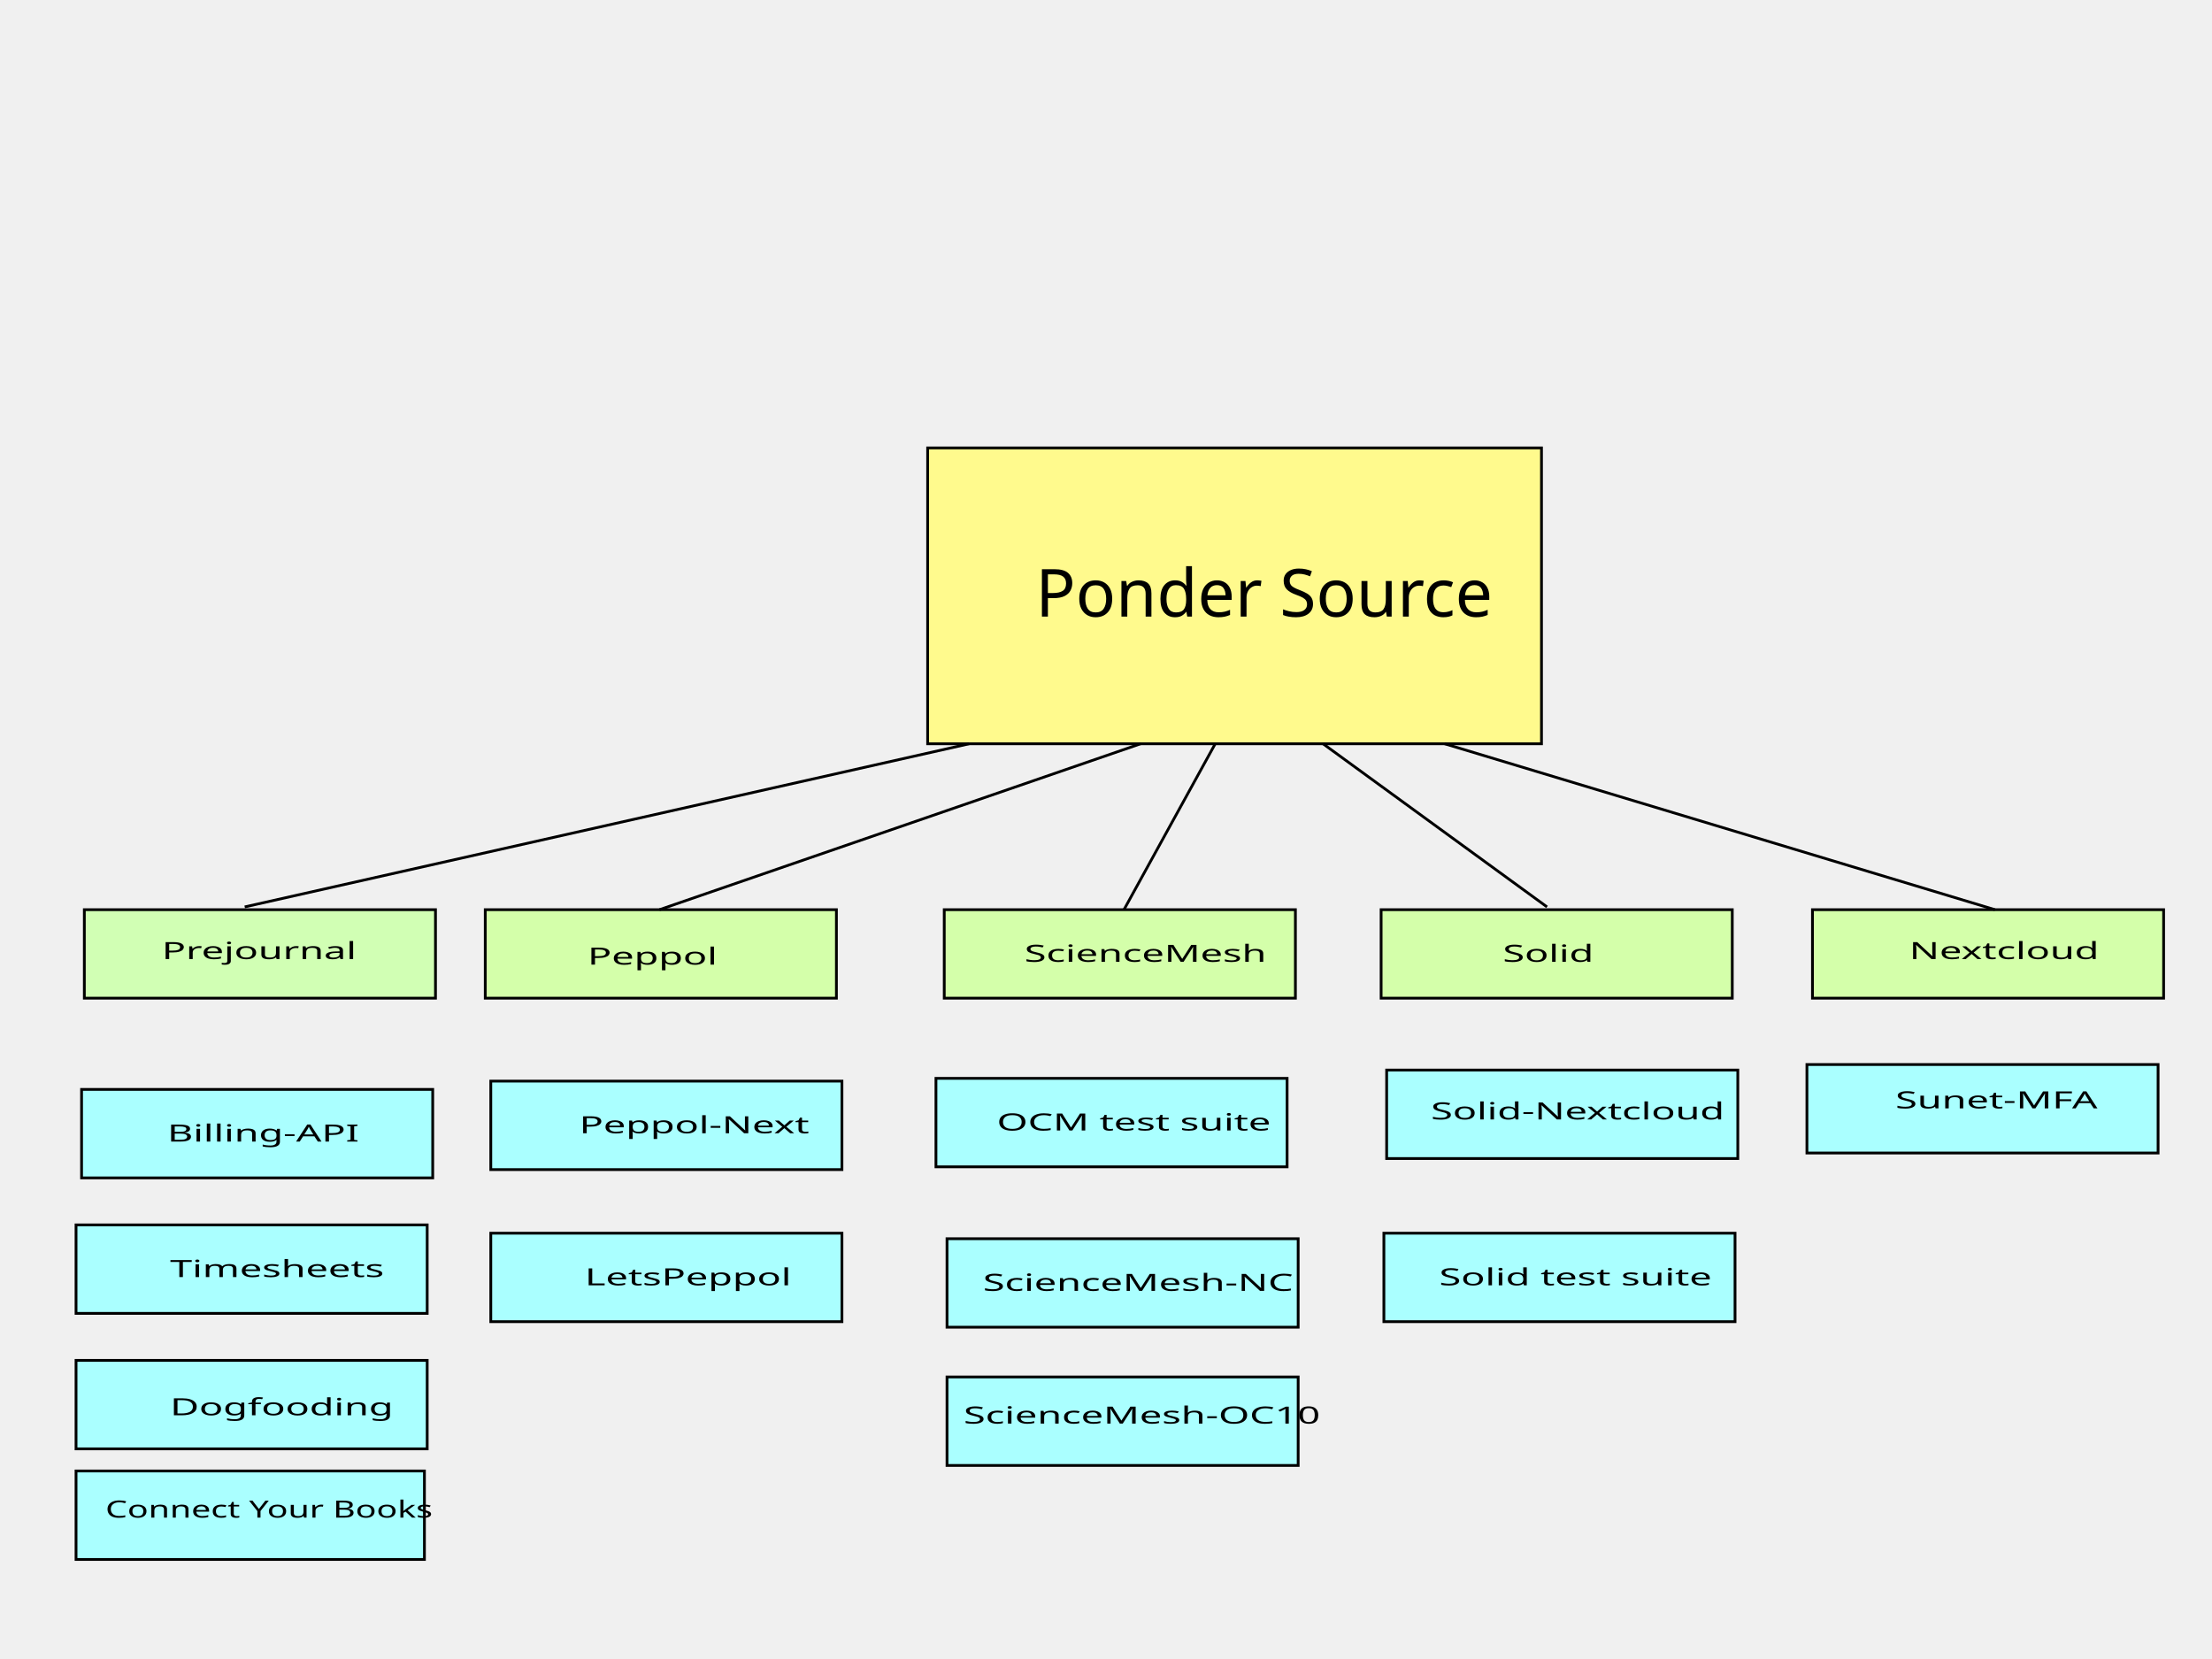
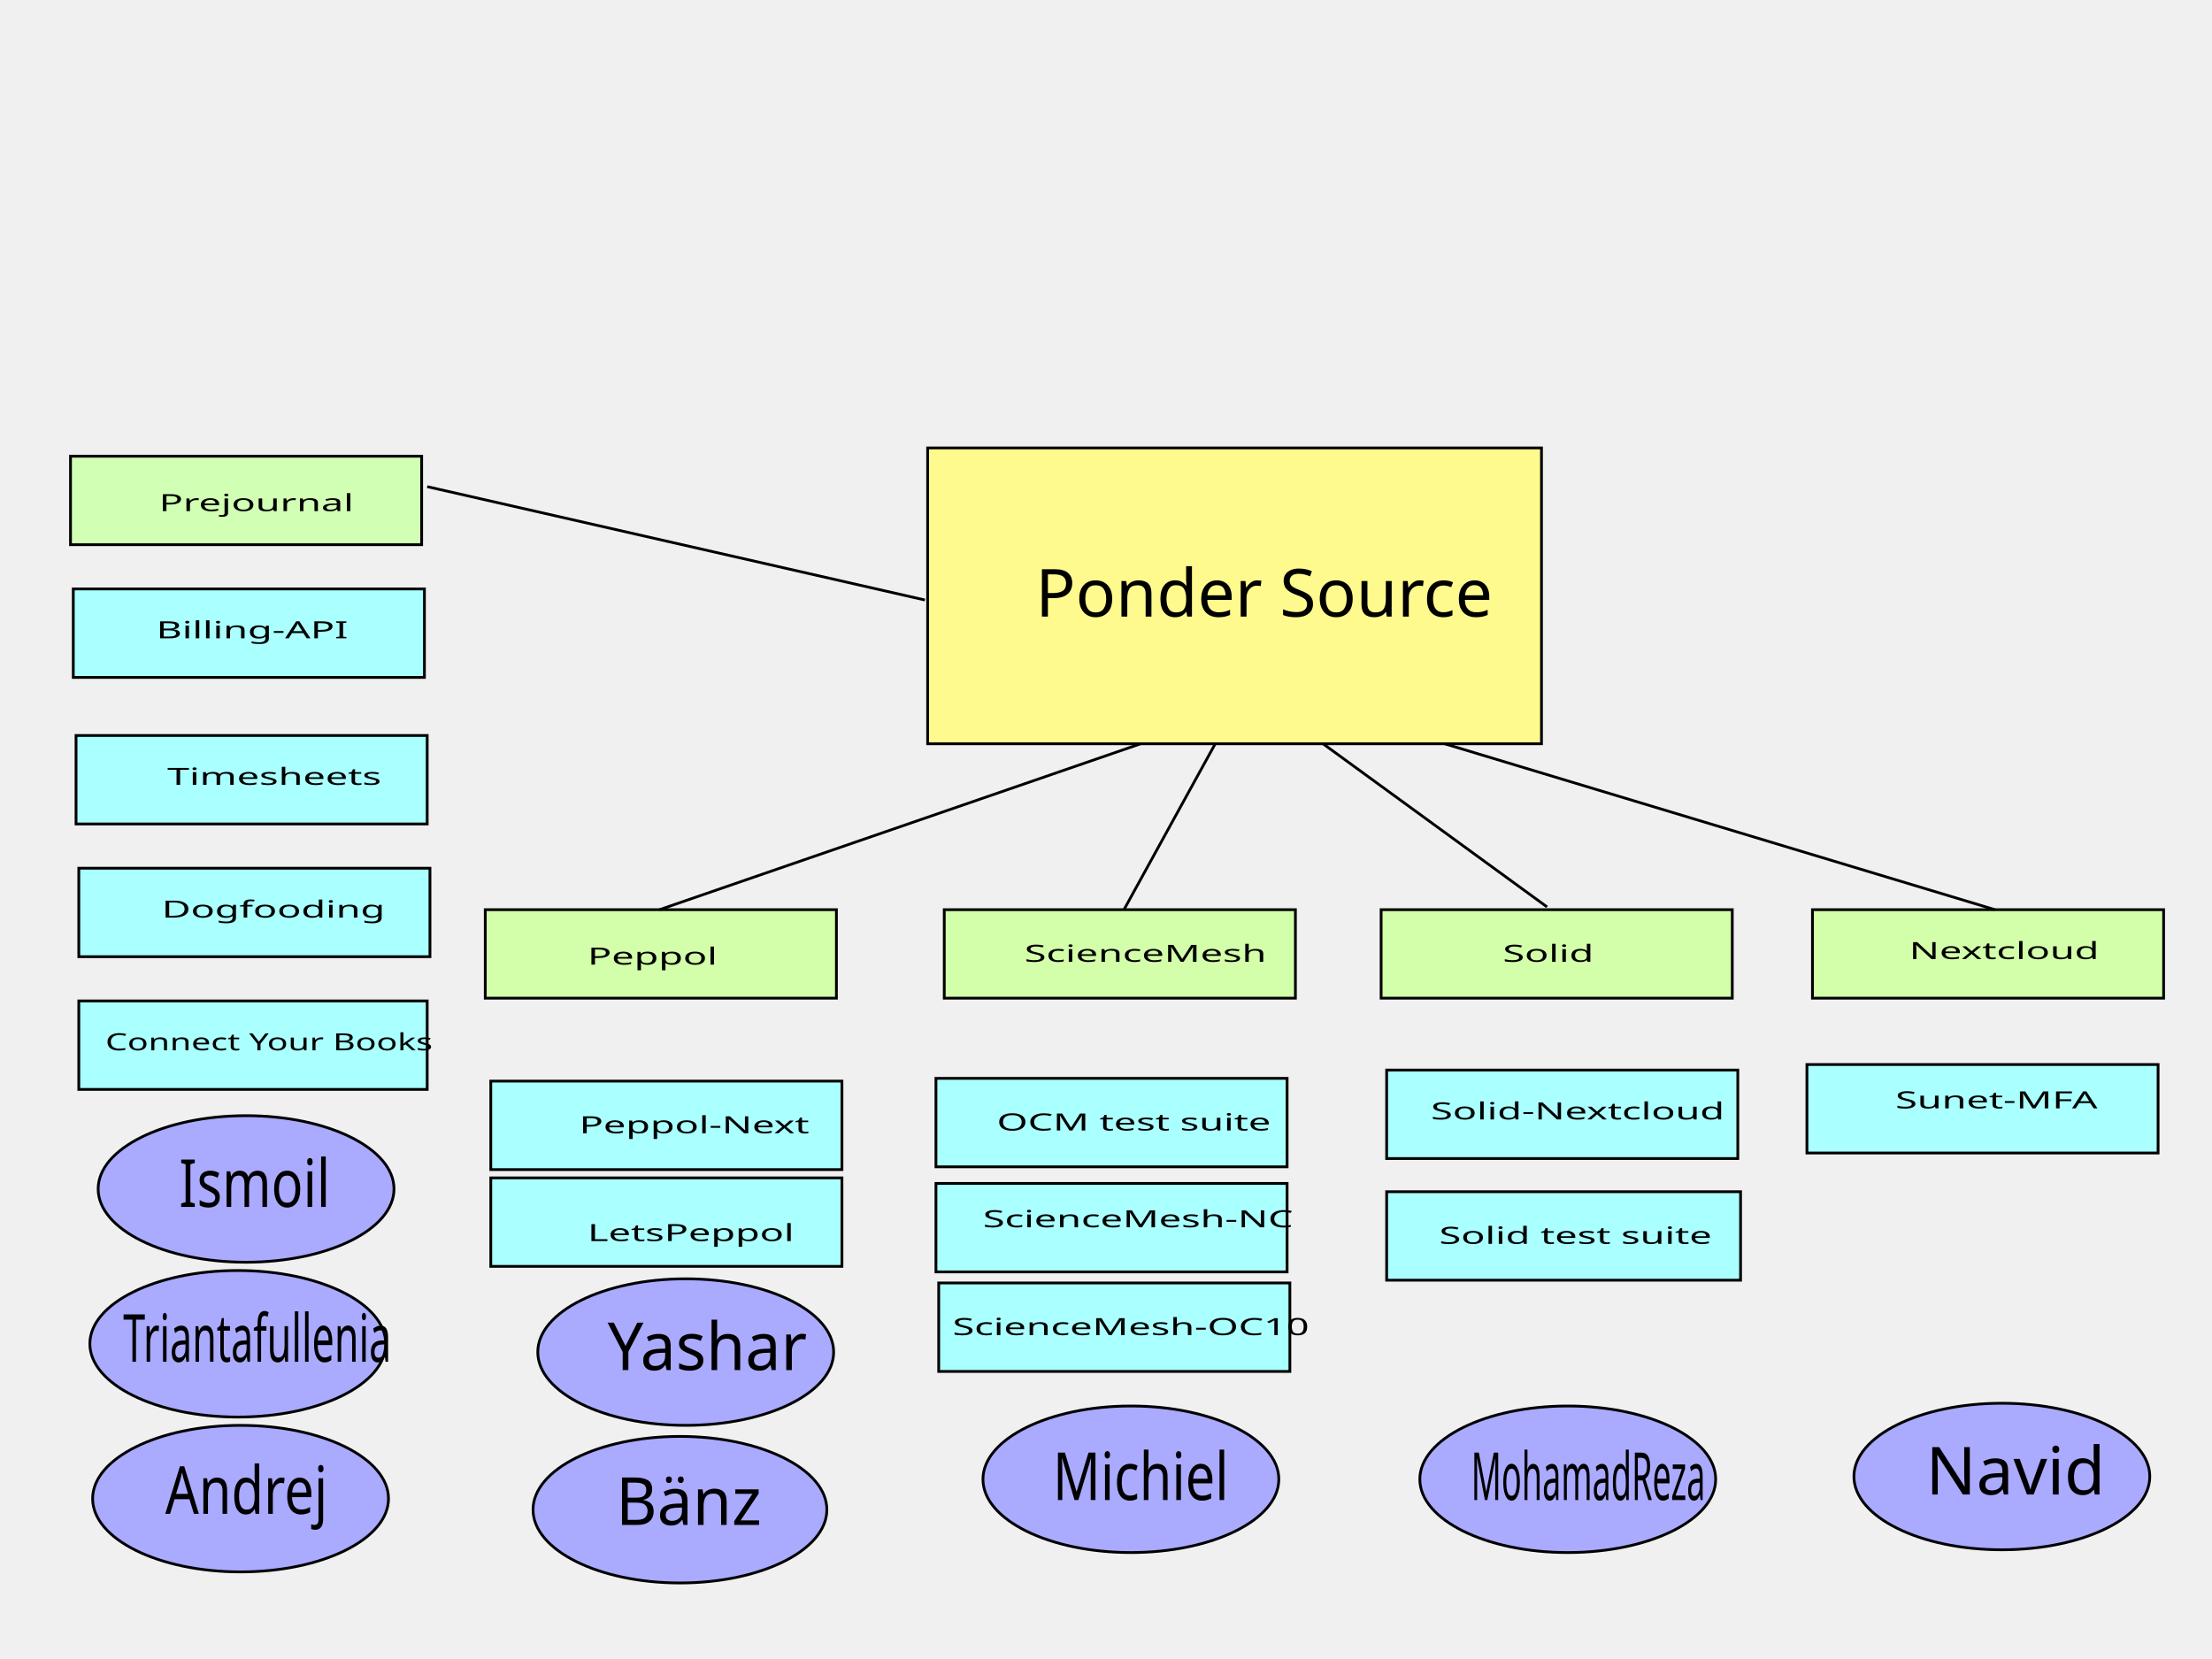
<svg xmlns="http://www.w3.org/2000/svg" width="800" height="600">
  <g>
-     <rect stroke="#000" id="svg_46" height="32" width="127" y="329" x="30.5" fill="#D1FFB4" />
+     <ellipse ry="26.5" rx="53.5" id="svg_85" cy="542" cx="87" stroke="#000" fill="#aaaaff" />
+     <ellipse ry="26.5" rx="53.5" id="svg_84" cy="486" cx="86" stroke="#000" fill="#aaaaff" />
+     <ellipse ry="26.5" rx="53.5" id="svg_83" cy="430" cx="89" stroke="#000" fill="#aaaaff" />
+     <rect stroke="#000" id="svg_46" height="32" width="127" y="165" x="25.5" fill="#D1FFB4" />
    <rect id="svg_1" height="107" width="222" y="162" x="335.5" stroke="#000" fill="#FFFA8D" />
    <path id="svg_2" d="m425.5,207" opacity="NaN" stroke="#000" fill="#fff" />
    <path id="svg_3" d="m374.5,214" opacity="NaN" stroke="#000" fill="#fff" />
    <text xml:space="preserve" text-anchor="start" font-family="Noto Sans JP" font-size="24" id="svg_4" y="223" x="374.5" stroke-width="0" stroke="#000" fill="#000000">Ponder Source</text>
    <path id="svg_6" d="m160.5,208" opacity="NaN" stroke="#000" fill="#fff" />
    <path id="svg_7" d="m109.5,215" opacity="NaN" stroke="#000" fill="#fff" />
    <rect stroke="#000" id="svg_13" height="32" width="127" y="329" x="175.5" fill="#d4ffaa" />
    <path id="svg_14" d="m363.5,334" opacity="NaN" stroke="#000" fill="#fff" />
    <path id="svg_15" d="m312.5,341" opacity="NaN" stroke="#000" fill="#fff" />
    <text transform="matrix(0.599771 0 0 0.357479 125.872 222.314)" stroke="#000" xml:space="preserve" text-anchor="start" font-family="Noto Sans JP" font-size="24" id="svg_16" y="353.987" x="144.435" stroke-width="0" fill="#000000">Peppol</text>
    <rect stroke="#000" id="svg_17" height="32" width="127" y="329" x="499.5" fill="#d4ffaa" />
    <path id="svg_18" d="m605.5,335" opacity="NaN" stroke="#000" fill="#fff" />
    <text transform="matrix(0.599771 0 0 0.357479 376.872 224.314)" stroke="#000" xml:space="preserve" text-anchor="start" font-family="Noto Sans JP" font-size="24" id="svg_19" y="345.595" x="277.819" stroke-width="0" fill="#000000">Solid</text>
    <path id="svg_21" d="m219.5,333" opacity="NaN" stroke="#000" fill="#fff" />
-     <text transform="matrix(0.599771 0 0 0.357479 -127.128 221.314)" stroke="#000" xml:space="preserve" text-anchor="start" font-family="Noto Sans JP" font-size="24" id="svg_22" y="351.189" x="309.498" stroke-width="0" fill="#000000">Prejournal</text>
+     <text transform="matrix(0.599771 0 0 0.357479 -127.128 221.314)" stroke="#000" xml:space="preserve" text-anchor="start" font-family="Noto Sans JP" font-size="24" id="svg_22" y="-101.984" x="307.831" stroke-width="0" fill="#000000">Prejournal</text>
    <rect stroke="#000" id="svg_23" height="32" width="127" y="329" x="655.5" fill="#d4ffaa" />
    <path id="svg_24" d="m741.5,334" opacity="NaN" stroke="#000" fill="#fff" />
    <text style="cursor: move;" transform="matrix(0.599771 0 0 0.357479 503.872 222.314)" stroke="#000" xml:space="preserve" text-anchor="start" font-family="Noto Sans JP" font-size="24" id="svg_25" y="348.392" x="311.165" stroke-width="0" fill="#000000">Nextcloud</text>
    <rect stroke="#000" id="svg_33" height="32" width="127" y="329" x="341.5" fill="#d4ffaa" />
    <text transform="matrix(0.599771 0 0 0.357479 283.872 221.314)" stroke="#000" xml:space="preserve" text-anchor="start" font-family="Noto Sans JP" font-size="24" id="svg_35" y="353.987" x="144.435" stroke-width="0" fill="#000000">ScienceMesh</text>
    <line id="svg_37" y2="329" x2="238.5" y1="269" x1="412.5" stroke="#000" fill="none" />
    <line stroke="#000" id="svg_38" y2="329" x2="406.5" y1="269" x1="439.5" fill="none" />
    <line stroke="#000" id="svg_39" y2="328" x2="559.5" y1="269" x1="478.5" fill="none" />
    <line id="svg_40" y2="329" x2="721.5" y1="269" x1="522.5" stroke="#000" fill="none" />
-     <rect stroke="#000" id="svg_47" height="32" width="127" y="394" x="29.5" fill="#aaffff" />
+     <rect stroke="#000" id="svg_47" height="32" width="127" y="213" x="26.5" fill="#aaffff" />
    <rect stroke="#000" id="svg_48" height="32" width="127" y="391" x="177.5" fill="#aaffff" />
-     <rect stroke="#000" id="svg_49" height="32" width="127" y="446" x="177.5" fill="#aaffff" />
-     <rect stroke="#000" id="svg_50" height="32" width="127" y="443" x="27.5" fill="#aaffff" />
-     <rect stroke="#000" id="svg_51" height="32" width="127" y="492" x="27.5" fill="#aaffff" />
+     <rect stroke="#000" id="svg_49" height="32" width="127" y="426" x="177.5" fill="#aaffff" />
+     <rect stroke="#000" id="svg_50" height="32" width="127" y="266" x="27.5" fill="#aaffff" />
+     <rect stroke="#000" id="svg_51" height="32" width="127" y="314" x="28.5" fill="#aaffff" />
    <rect stroke="#000" id="svg_52" height="32" width="127" y="390" x="338.5" fill="#aaffff" />
-     <rect stroke="#000" id="svg_53" height="32" width="127" y="448" x="342.5" fill="#aaffff" />
-     <rect stroke="#000" id="svg_54" height="32" width="127" y="498" x="342.5" fill="#aaffff" />
+     <rect stroke="#000" id="svg_53" height="32" width="127" y="428" x="338.5" fill="#aaffff" />
+     <rect stroke="#000" id="svg_54" height="32" width="127" y="464" x="339.5" fill="#aaffff" />
    <rect stroke="#000" id="svg_55" height="32" width="127" y="387" x="501.5" fill="#aaffff" />
-     <rect stroke="#000" id="svg_56" height="32" width="127" y="446" x="500.5" fill="#aaffff" />
-     <text style="cursor: move;" transform="matrix(0.599771 0 0 0.357479 -126.128 288.314)" stroke="#000" xml:space="preserve" text-anchor="start" font-family="Noto Sans JP" font-size="24" id="svg_57" y="348.392" x="311.165" stroke-width="0" fill="#000000">Billing-API</text>
-     <text style="cursor: move;" transform="matrix(0.599771 0 0 0.357479 -125.128 337.314)" stroke="#000" xml:space="preserve" text-anchor="start" font-family="Noto Sans JP" font-size="24" id="svg_58" y="348.392" x="311.165" stroke-width="0" fill="#000000">Timesheets</text>
-     <text transform="matrix(0.599771 0 0 0.357479 -125.128 387.314)" stroke="#000" xml:space="preserve" text-anchor="start" font-family="Noto Sans JP" font-size="24" id="svg_59" y="348.392" x="311.165" stroke-width="0" fill="#000000">Dogfooding</text>
+     <rect stroke="#000" id="svg_56" height="32" width="128" y="431" x="501.5" fill="#aaffff" />
+     <text transform="matrix(0.599771 0 0 0.357479 -130.128 106.314)" stroke="#000" xml:space="preserve" text-anchor="start" font-family="Noto Sans JP" font-size="24" id="svg_57" y="348.392" x="311.165" stroke-width="0" fill="#000000">Billing-API</text>
+     <text transform="matrix(0.599771 0 0 0.357479 -126.128 159.314)" stroke="#000" xml:space="preserve" text-anchor="start" font-family="Noto Sans JP" font-size="24" id="svg_58" y="348.392" x="311.165" stroke-width="0" fill="#000000">Timesheets</text>
+     <text transform="matrix(0.599771 0 0 0.357479 -128.128 207.314)" stroke="#000" xml:space="preserve" text-anchor="start" font-family="Noto Sans JP" font-size="24" id="svg_59" y="348.392" x="311.165" stroke-width="0" fill="#000000">Dogfooding</text>
    <text style="cursor: move;" transform="matrix(0.599771 0 0 0.357479 22.872 285.314)" stroke="#000" xml:space="preserve" text-anchor="start" font-family="Noto Sans JP" font-size="24" id="svg_60" y="348.392" x="311.165" stroke-width="0" fill="#000000">Peppol-Next</text>
-     <text style="cursor: move;" transform="matrix(0.599771 0 0 0.357479 24.872 340.314)" stroke="#000" xml:space="preserve" text-anchor="start" font-family="Noto Sans JP" font-size="24" id="svg_61" y="348.392" x="311.165" stroke-width="0" fill="#000000">LetsPeppol</text>
-     <text transform="matrix(0.599771 0 0 0.357479 161.872 390.314)" stroke="#000" xml:space="preserve" text-anchor="start" font-family="Noto Sans JP" font-size="24" id="svg_62" y="348.392" x="311.165" stroke-width="0" fill="#000000">ScienceMesh-OC10</text>
+     <text transform="matrix(0.599771 0 0 0.357479 25.872 324.314)" stroke="#000" xml:space="preserve" text-anchor="start" font-family="Noto Sans JP" font-size="24" id="svg_61" y="348.392" x="311.165" stroke-width="0" fill="#000000">LetsPeppol</text>
+     <text transform="matrix(0.599771 0 0 0.357479 161.872 390.314)" stroke="#000" xml:space="preserve" text-anchor="start" font-family="Noto Sans JP" font-size="24" id="svg_62" y="258.876" x="304.496" stroke-width="0" fill="#000000">ScienceMesh-OC10</text>
    <text transform="matrix(0.599771 0 0 0.357479 173.872 284.314)" stroke="#000" xml:space="preserve" text-anchor="start" font-family="Noto Sans JP" font-size="24" id="svg_63" y="348.392" x="311.165" stroke-width="0" fill="#000000">OCM test suite</text>
-     <text transform="matrix(0.599771 0 0 0.357479 168.872 342.314)" stroke="#000" xml:space="preserve" text-anchor="start" font-family="Noto Sans JP" font-size="24" id="svg_64" y="348.392" x="311.165" stroke-width="0" fill="#000000">ScienceMesh-NC</text>
+     <text transform="matrix(0.599771 0 0 0.357479 168.872 342.314)" stroke="#000" xml:space="preserve" text-anchor="start" font-family="Noto Sans JP" font-size="24" id="svg_64" y="284.053" x="311.165" stroke-width="0" fill="#000000">ScienceMesh-NC</text>
    <text transform="matrix(0.599771 0 0 0.357479 331.872 279.314)" stroke="#000" xml:space="preserve" text-anchor="start" font-family="Noto Sans JP" font-size="24" id="svg_65" y="351.189" x="309.498" stroke-width="0" fill="#000000">Solid-Nextcloud</text>
-     <text transform="matrix(0.599771 0 0 0.357479 334.872 339.314)" stroke="#000" xml:space="preserve" text-anchor="start" font-family="Noto Sans JP" font-size="24" id="svg_66" y="351.189" x="309.498" stroke-width="0" fill="#000000">Solid test suite</text>
+     <text transform="matrix(0.599771 0 0 0.357479 342.872 324.314)" stroke="#000" xml:space="preserve" text-anchor="start" font-family="Noto Sans JP" font-size="24" id="svg_66" y="351.189" x="296.16" stroke-width="0" fill="#000000">Solid test suite</text>
    <rect stroke="#000" id="svg_67" height="32" width="127" y="385" x="653.5" fill="#aaffff" />
    <text transform="matrix(0.599771 0 0 0.357479 498.872 276.314)" stroke="#000" xml:space="preserve" text-anchor="start" font-family="Noto Sans JP" font-size="24" id="svg_68" y="348.392" x="311.165" stroke-width="0" fill="#000000">Sunet-MFA</text>
-     <line stroke="#000000" id="svg_69" y2="328" x2="88.5" y1="269" x1="350.5" fill="none" />
-     <rect stroke="#000" id="svg_70" height="32" width="126" y="532" x="27.5" fill="#aaffff" />
-     <text transform="matrix(0.523333 0 0 0.357479 -124.725 424.314)" stroke="#000" xml:space="preserve" text-anchor="start" font-family="Noto Sans JP" font-size="24" id="svg_71" y="348.392" x="311.165" stroke-width="0" fill="#000000">Connect Your Books</text>
+     <line stroke="#000000" id="svg_69" y2="176" x2="154.5" y1="217" x1="334.5" fill="none" />
+     <rect stroke="#000" id="svg_70" height="32" width="126" y="362" x="28.5" fill="#aaffff" />
+     <text transform="matrix(0.523333 0 0 0.357479 -124.725 255.314)" stroke="#000" xml:space="preserve" text-anchor="start" font-family="Noto Sans JP" font-size="24" id="svg_71" y="348.392" x="311.165" stroke-width="0" fill="#000000">Connect Your Books</text>
+     <ellipse ry="26.5" rx="53.5" id="svg_72" cy="534" cx="724" stroke="#000" fill="#aaaaff" />
+     <text xml:space="preserve" text-anchor="start" font-family="Noto Sans JP" font-size="24" stroke-width="0" id="svg_73" y="540.5" x="696.5" stroke="#000" fill="#000000">Navid</text>
+     <ellipse ry="26.5" rx="53.5" id="svg_74" cy="535" cx="567" stroke="#000" fill="#aaaaff" />
+     <text transform="matrix(0.503556 0 0 1 260.892 0)" stroke="#000" xml:space="preserve" text-anchor="start" font-family="Noto Sans JP" font-size="24" stroke-width="0" id="svg_75" y="542.5" x="538.5" fill="#000000">MohamadReza</text>
+     <ellipse ry="26.5" rx="53.5" id="svg_76" cy="535" cx="409" stroke="#000" fill="#aaaaff" />
+     <text transform="matrix(0.792284 0 0 1 197.726 0)" stroke="#000" xml:space="preserve" text-anchor="start" font-family="Noto Sans JP" font-size="24" stroke-width="0" id="svg_77" y="542.5" x="231.042" fill="#000000">Michiel</text>
+     <ellipse ry="26.5" rx="53.5" id="svg_78" cy="489" cx="248" stroke="#000" fill="#aaaaff" />
+     <text transform="matrix(0.954644 0 0 1 318.076 0)" stroke="#000" xml:space="preserve" text-anchor="start" font-family="Noto Sans JP" font-size="24" stroke-width="0" id="svg_79" y="495.5" x="-103.003" fill="#000000">Yashar</text>
+     <text transform="matrix(0.792284 0 0 1 197.726 0)" stroke="#000" xml:space="preserve" text-anchor="start" font-family="Noto Sans JP" font-size="24" stroke-width="0" id="svg_80" y="436.5" x="-167.804" fill="#000000">Ismoil</text>
+     <ellipse transform="matrix(0.993152 0 0 1 196.763 0)" ry="26.5" rx="53.5" id="svg_81" cy="546" cx="49.489" stroke="#000" fill="#aaaaff" />
+     <text transform="matrix(0.954644 0 0 1 318.076 0)" stroke="#000" xml:space="preserve" text-anchor="start" font-family="Noto Sans JP" font-size="24" stroke-width="0" id="svg_82" y="551.5" x="-99.861" fill="#000000">Bänz</text>
+     <text transform="matrix(0.597981 0 0 1 168.199 1)" stroke="#000" xml:space="preserve" text-anchor="start" font-family="Noto Sans JP" font-size="24" stroke-width="0" id="svg_86" y="491.5" x="-206.778" fill="#000000">Triantafullenia</text>
+     <text transform="matrix(0.792284 0 0 1 197.726 0)" stroke="#000" xml:space="preserve" text-anchor="start" font-family="Noto Sans JP" font-size="24" stroke-width="0" id="svg_87" y="547.5" x="-174.115" fill="#000000">Andrej</text>
  </g>
</svg>
